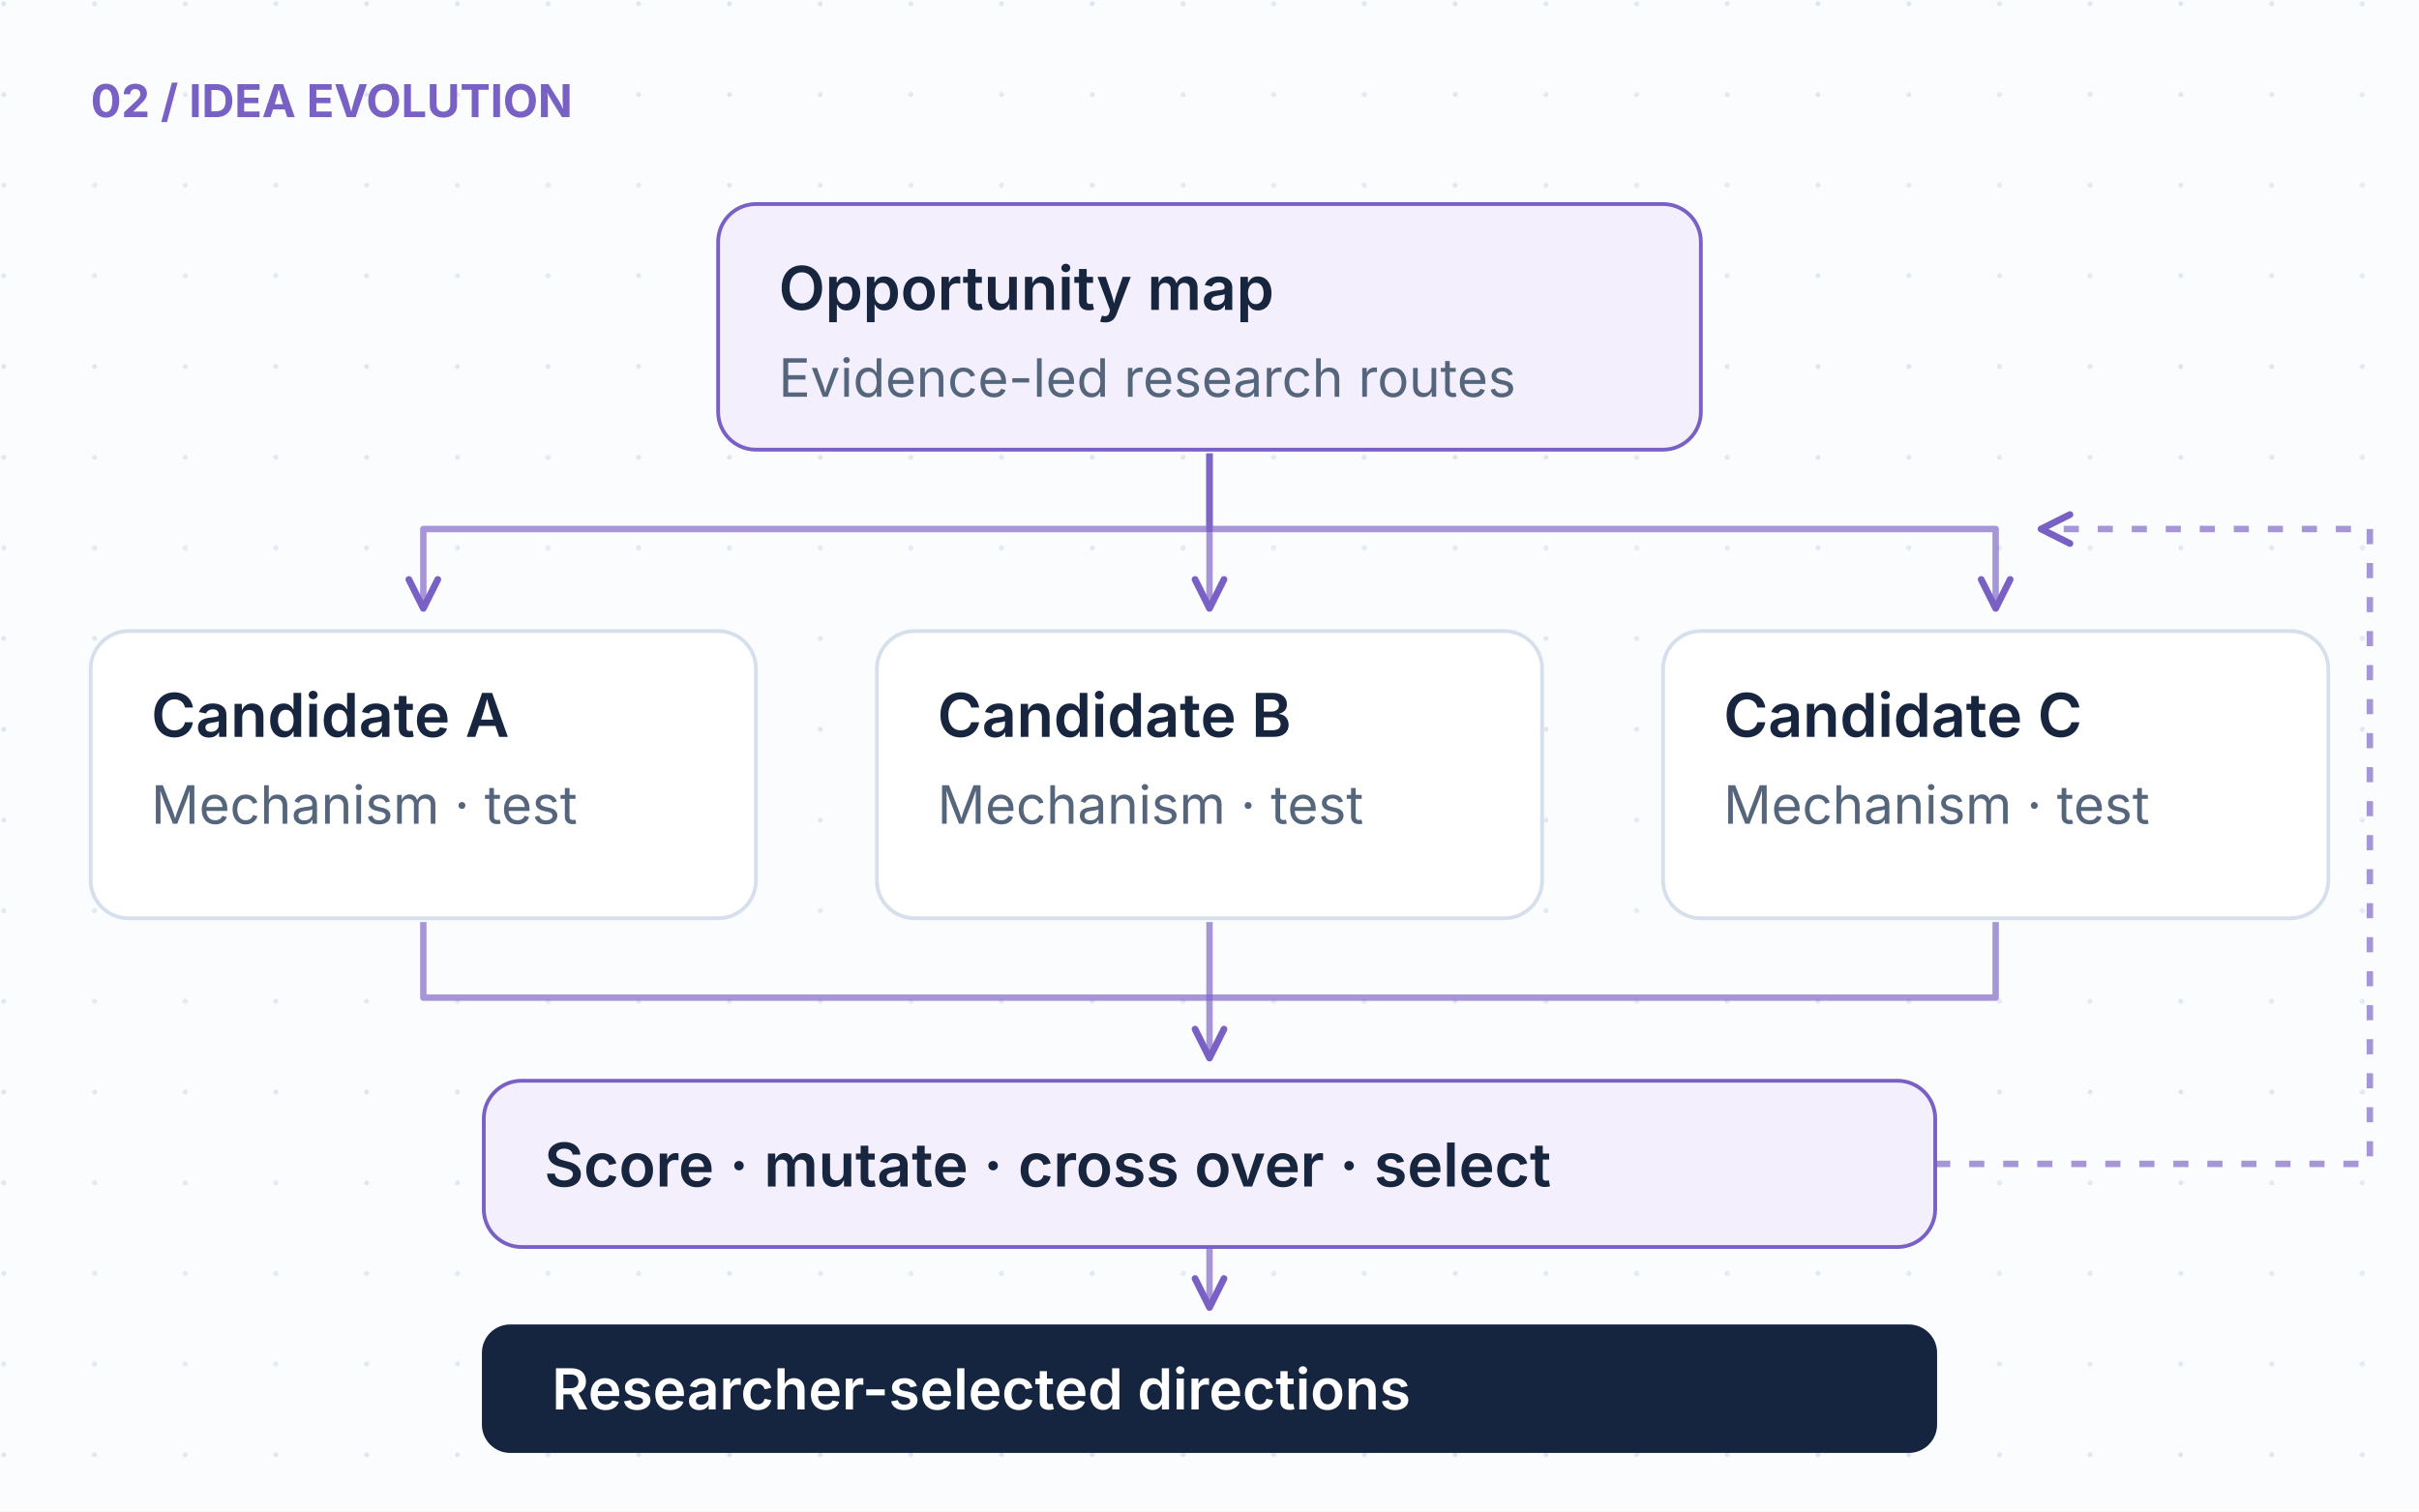
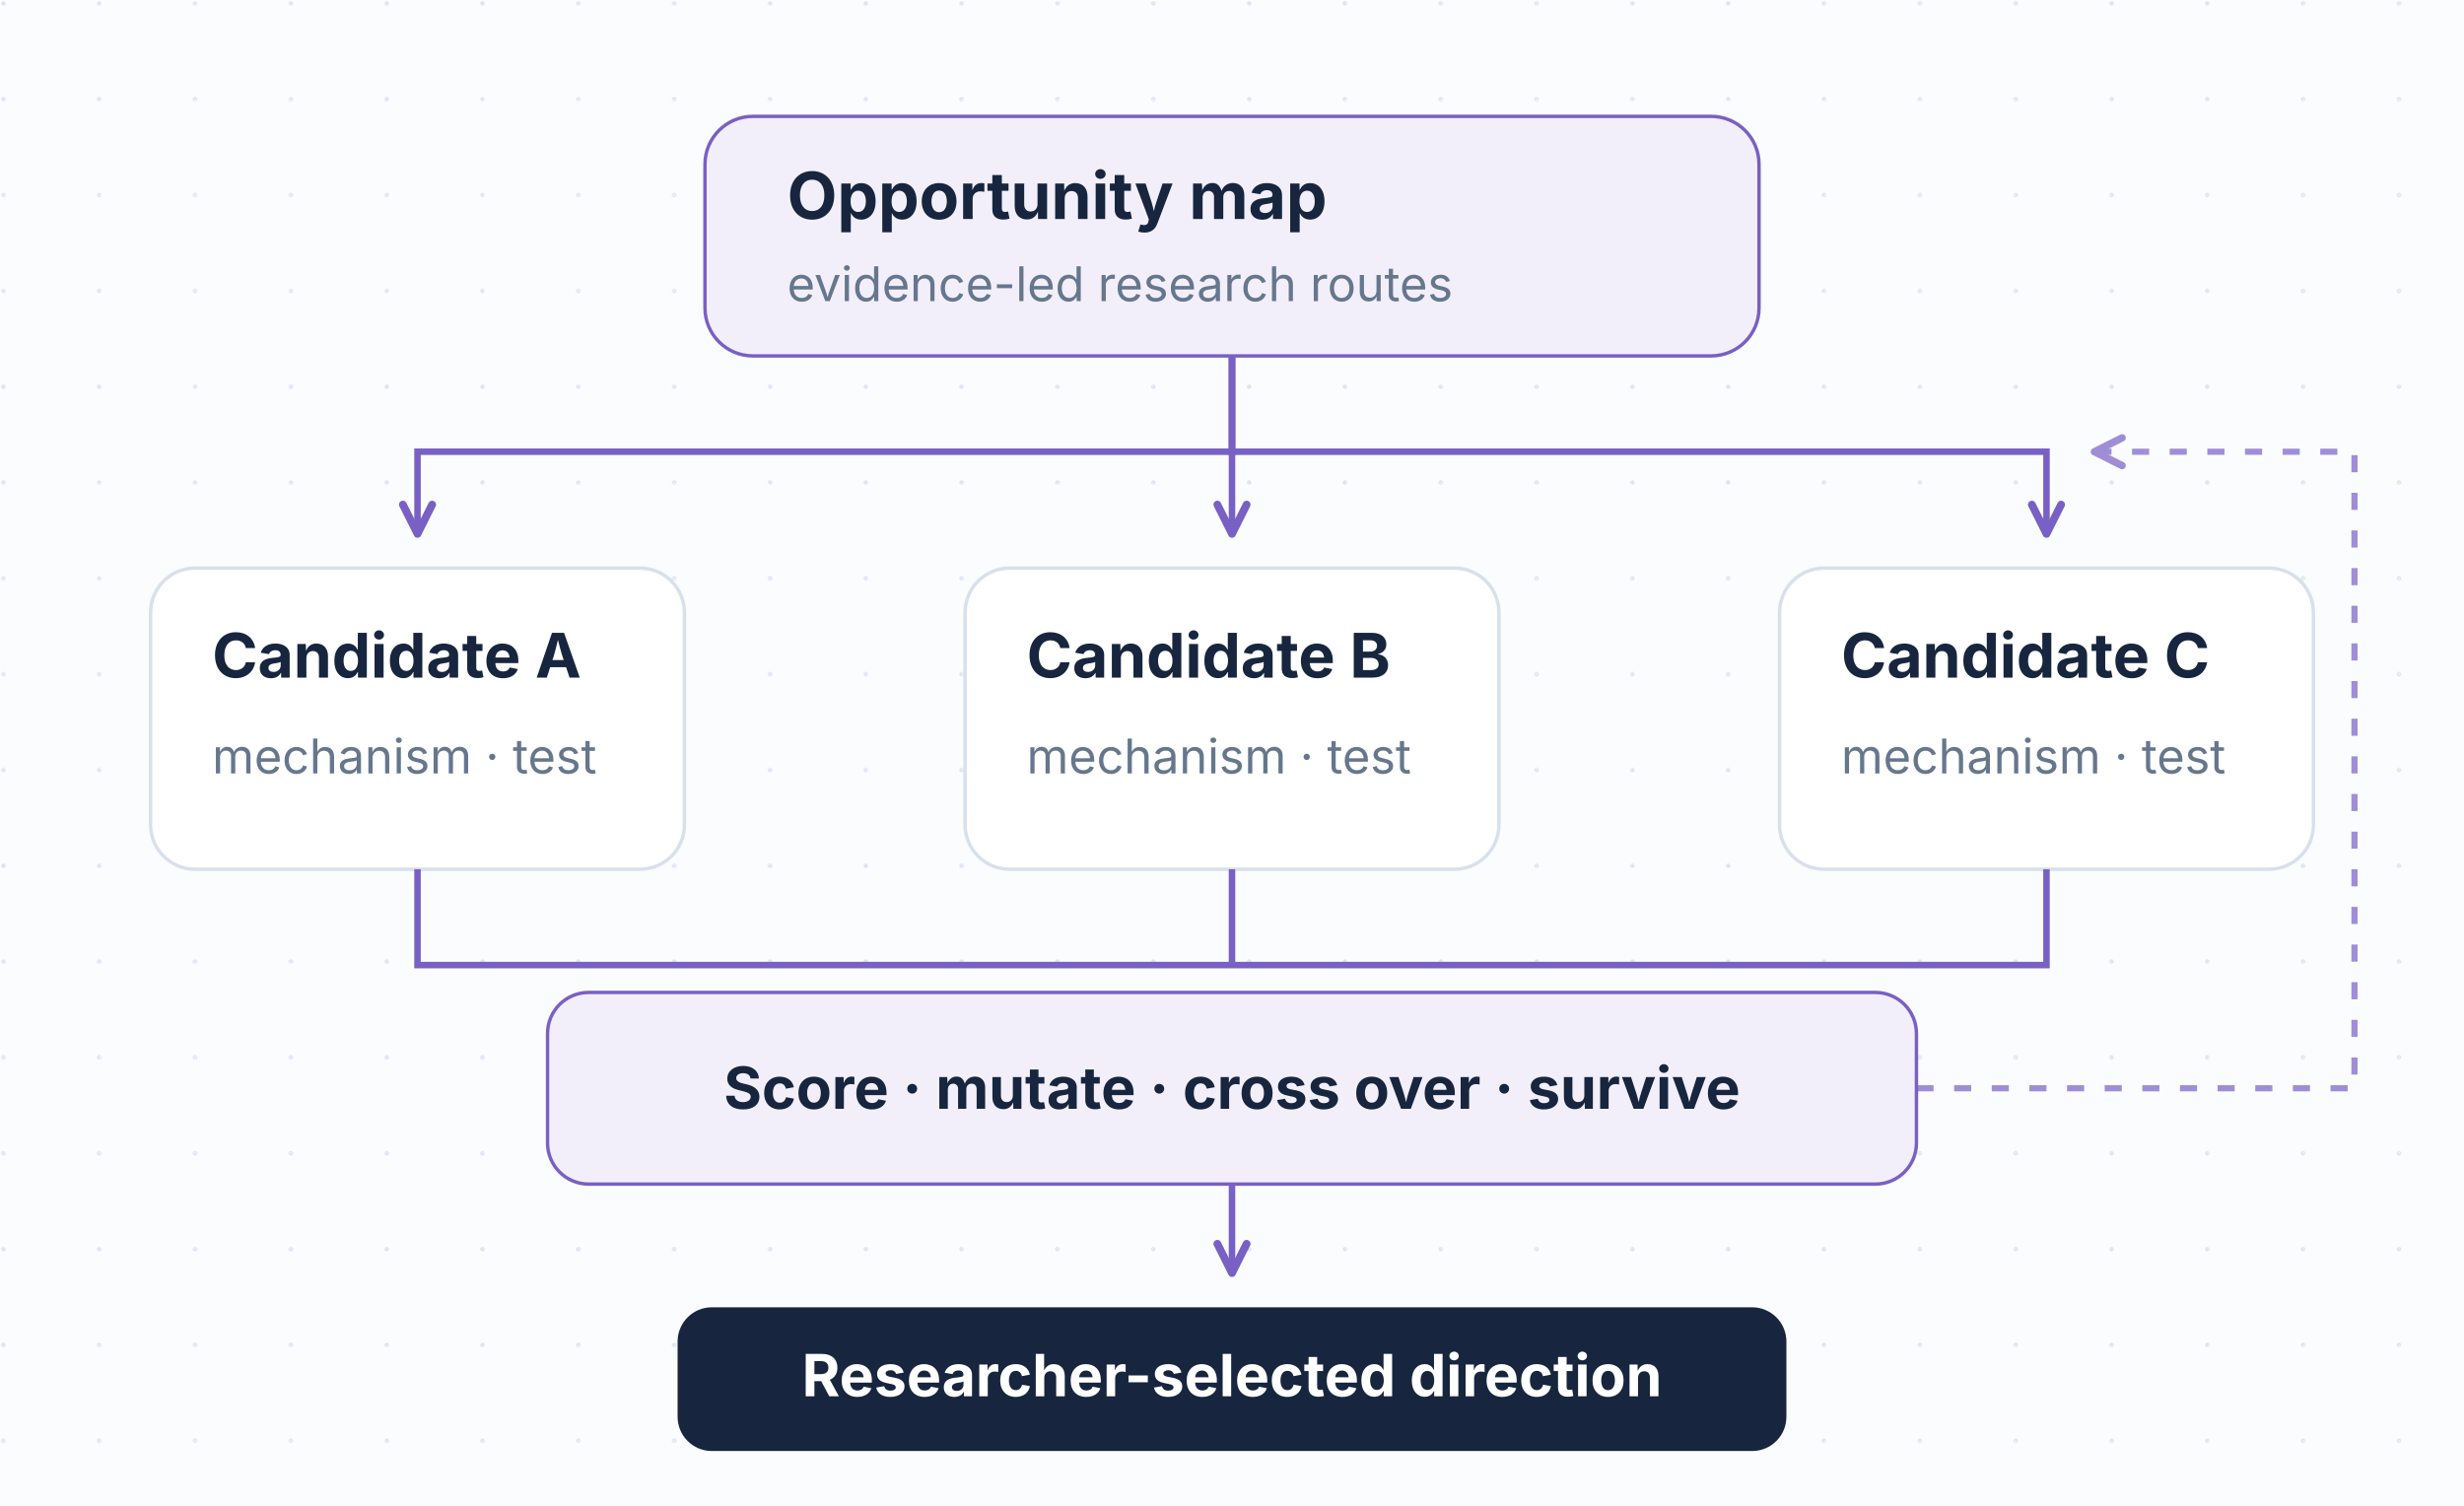
- <svg xmlns="http://www.w3.org/2000/svg" viewBox="0 0 640 400" font-family="system-ui, -apple-system, Segoe UI, sans-serif" role="img" aria-labelledby="title desc">
+ <svg xmlns="http://www.w3.org/2000/svg" viewBox="0 0 720 440" font-family="system-ui,-apple-system,Segoe UI,sans-serif" role="img" aria-labelledby="title desc">
  <defs>
-     <marker id="arrow" viewBox="0 0 8 8" refX="7" refY="4" markerWidth="6" markerHeight="6" orient="auto">
-       <path d="M1 1 L7 4 L1 7" fill="none" stroke="#7860c4" stroke-width="1.4" stroke-linecap="round" stroke-linejoin="round" />
+     <marker id="a" viewBox="0 0 8 8" refX="7" refY="4" markerWidth="6" markerHeight="6" orient="auto">
+       <path d="M1 1L7 4L1 7" fill="none" stroke="#7860c4" stroke-width="1.6" stroke-linecap="round" stroke-linejoin="round" />
    </marker>
-     <pattern id="grid" width="24" height="24" patternUnits="userSpaceOnUse">
+     <pattern id="g" width="28" height="28" patternUnits="userSpaceOnUse">
      <circle cx="1" cy="1" r=".65" fill="#dce4ef" />
    </pattern>
  </defs>
-   <rect width="640" height="400" fill="#fbfcfe" />
-   <rect width="640" height="400" fill="url(#grid)" />
-   <text x="24" y="31" fill="#7860c4" font-size="12" font-weight="700" text-anchor="start">02 / IDEA EVOLUTION</text>
-   <rect x="190" y="54" width="260" height="65" rx="10" fill="#f3effc" stroke="#7860c4" />
-   <text x="206" y="82" fill="#17263e" font-size="16" font-weight="600" text-anchor="start">Opportunity map</text>
-   <text x="206" y="105" fill="#55657b" font-size="14" font-weight="400" text-anchor="start">Evidence-led research routes</text>
-   <path d="M320 120 V140 H112 V161" fill="none" stroke="#7860c4" stroke-opacity=".65" stroke-width="1.7" stroke-linejoin="round" marker-end="url(#arrow)" />
-   <rect x="24" y="167" width="176" height="76" rx="10" fill="#fff" stroke="#d6e0ec" />
-   <text x="40" y="195" fill="#17263e" font-size="16" font-weight="600" text-anchor="start">Candidate A</text>
-   <text x="40" y="218" fill="#55657b" font-size="14" font-weight="400" text-anchor="start">Mechanism · test</text>
-   <path d="M112 244 V264 H320" fill="none" stroke="#7860c4" stroke-opacity=".65" stroke-width="1.7" stroke-linejoin="round" />
-   <path d="M320 120 V140 H320 V161" fill="none" stroke="#7860c4" stroke-opacity=".65" stroke-width="1.7" stroke-linejoin="round" marker-end="url(#arrow)" />
-   <rect x="232" y="167" width="176" height="76" rx="10" fill="#fff" stroke="#d6e0ec" />
-   <text x="248" y="195" fill="#17263e" font-size="16" font-weight="600" text-anchor="start">Candidate B</text>
-   <text x="248" y="218" fill="#55657b" font-size="14" font-weight="400" text-anchor="start">Mechanism · test</text>
-   <path d="M320 244 V264 H320" fill="none" stroke="#7860c4" stroke-opacity=".65" stroke-width="1.7" stroke-linejoin="round" />
-   <path d="M320 120 V140 H528 V161" fill="none" stroke="#7860c4" stroke-opacity=".65" stroke-width="1.7" stroke-linejoin="round" marker-end="url(#arrow)" />
-   <rect x="440" y="167" width="176" height="76" rx="10" fill="#fff" stroke="#d6e0ec" />
-   <text x="456" y="195" fill="#17263e" font-size="16" font-weight="600" text-anchor="start">Candidate C</text>
-   <text x="456" y="218" fill="#55657b" font-size="14" font-weight="400" text-anchor="start">Mechanism · test</text>
-   <path d="M528 244 V264 H320" fill="none" stroke="#7860c4" stroke-opacity=".65" stroke-width="1.7" stroke-linejoin="round" />
-   <path d="M320 264 V280" fill="none" stroke="#7860c4" stroke-opacity=".65" stroke-width="1.7" stroke-linejoin="round" marker-end="url(#arrow)" />
-   <rect x="128" y="286" width="384" height="44" rx="10" fill="#f3effc" stroke="#7860c4" />
-   <text x="144" y="314" fill="#17263e" font-size="16" font-weight="600" text-anchor="start">Score · mutate · cross over · select</text>
-   <path d="M512 308 H627 V140 H540" fill="none" stroke="#7860c4" stroke-opacity=".65" stroke-width="1.7" stroke-linejoin="round" stroke-dasharray="4 5" marker-end="url(#arrow)" />
-   <path d="M320 330 V346" fill="none" stroke="#7860c4" stroke-opacity=".65" stroke-width="1.7" stroke-linejoin="round" marker-end="url(#arrow)" />
-   <rect x="128" y="351" width="384" height="33" rx="7" fill="#15253f" stroke="#15253f" />
-   <text x="146" y="373" fill="#fff" font-size="15" font-weight="600" text-anchor="start">Researcher-selected directions</text>
+   <rect width="720" height="440" fill="#fbfcfe" />
+   <rect width="720" height="440" fill="url(#g)" />
+   <rect x="206" y="34" width="308" height="70" rx="14" fill="#f2effb" stroke="#7860c4" />
+   <text x="230" y="64" fill="#17263e" font-size="19" font-weight="660">Opportunity map</text>
+   <text x="230" y="88" fill="#66778d" font-size="14">evidence-led research routes</text>
+   <path d="M360 104V132H122V156" fill="none" stroke="#7860c4" stroke-width="1.9" marker-end="url(#a)" />
+   <path d="M360 104V156" fill="none" stroke="#7860c4" stroke-width="1.9" marker-end="url(#a)" />
+   <path d="M360 104V132H598V156" fill="none" stroke="#7860c4" stroke-width="1.9" marker-end="url(#a)" />
+   <rect x="44" y="166" width="156" height="88" rx="13" fill="#fff" stroke="#d8e0eb" />
+   <text x="62" y="198" fill="#17263e" font-size="18" font-weight="650">Candidate A</text>
+   <text x="62" y="226" fill="#66778d" font-size="14">mechanism · test</text>
+   <rect x="282" y="166" width="156" height="88" rx="13" fill="#fff" stroke="#d8e0eb" />
+   <text x="300" y="198" fill="#17263e" font-size="18" font-weight="650">Candidate B</text>
+   <text x="300" y="226" fill="#66778d" font-size="14">mechanism · test</text>
+   <rect x="520" y="166" width="156" height="88" rx="13" fill="#fff" stroke="#d8e0eb" />
+   <text x="538" y="198" fill="#17263e" font-size="18" font-weight="650">Candidate C</text>
+   <text x="538" y="226" fill="#66778d" font-size="14">mechanism · test</text>
+   <path d="M122 254V282H360" fill="none" stroke="#7860c4" stroke-width="1.9" />
+   <path d="M360 254V282" fill="none" stroke="#7860c4" stroke-width="1.9" />
+   <path d="M598 254V282H360" fill="none" stroke="#7860c4" stroke-width="1.9" />
+   <rect x="160" y="290" width="400" height="56" rx="12" fill="#f2effb" stroke="#7860c4" />
+   <text x="360" y="324" fill="#17263e" font-size="17" font-weight="660" text-anchor="middle">Score · mutate · cross over · survive</text>
+   <path d="M560 318H688V132H612" fill="none" stroke="#7860c4" stroke-width="1.8" stroke-dasharray="5 6" marker-end="url(#a)" opacity=".7" />
+   <path d="M360 346V372" fill="none" stroke="#7860c4" stroke-width="1.9" marker-end="url(#a)" />
+   <rect x="198" y="382" width="324" height="42" rx="10" fill="#17263e" />
+   <text x="360" y="408" fill="#fff" font-size="17" font-weight="650" text-anchor="middle">Researcher-selected direction</text>
</svg>
